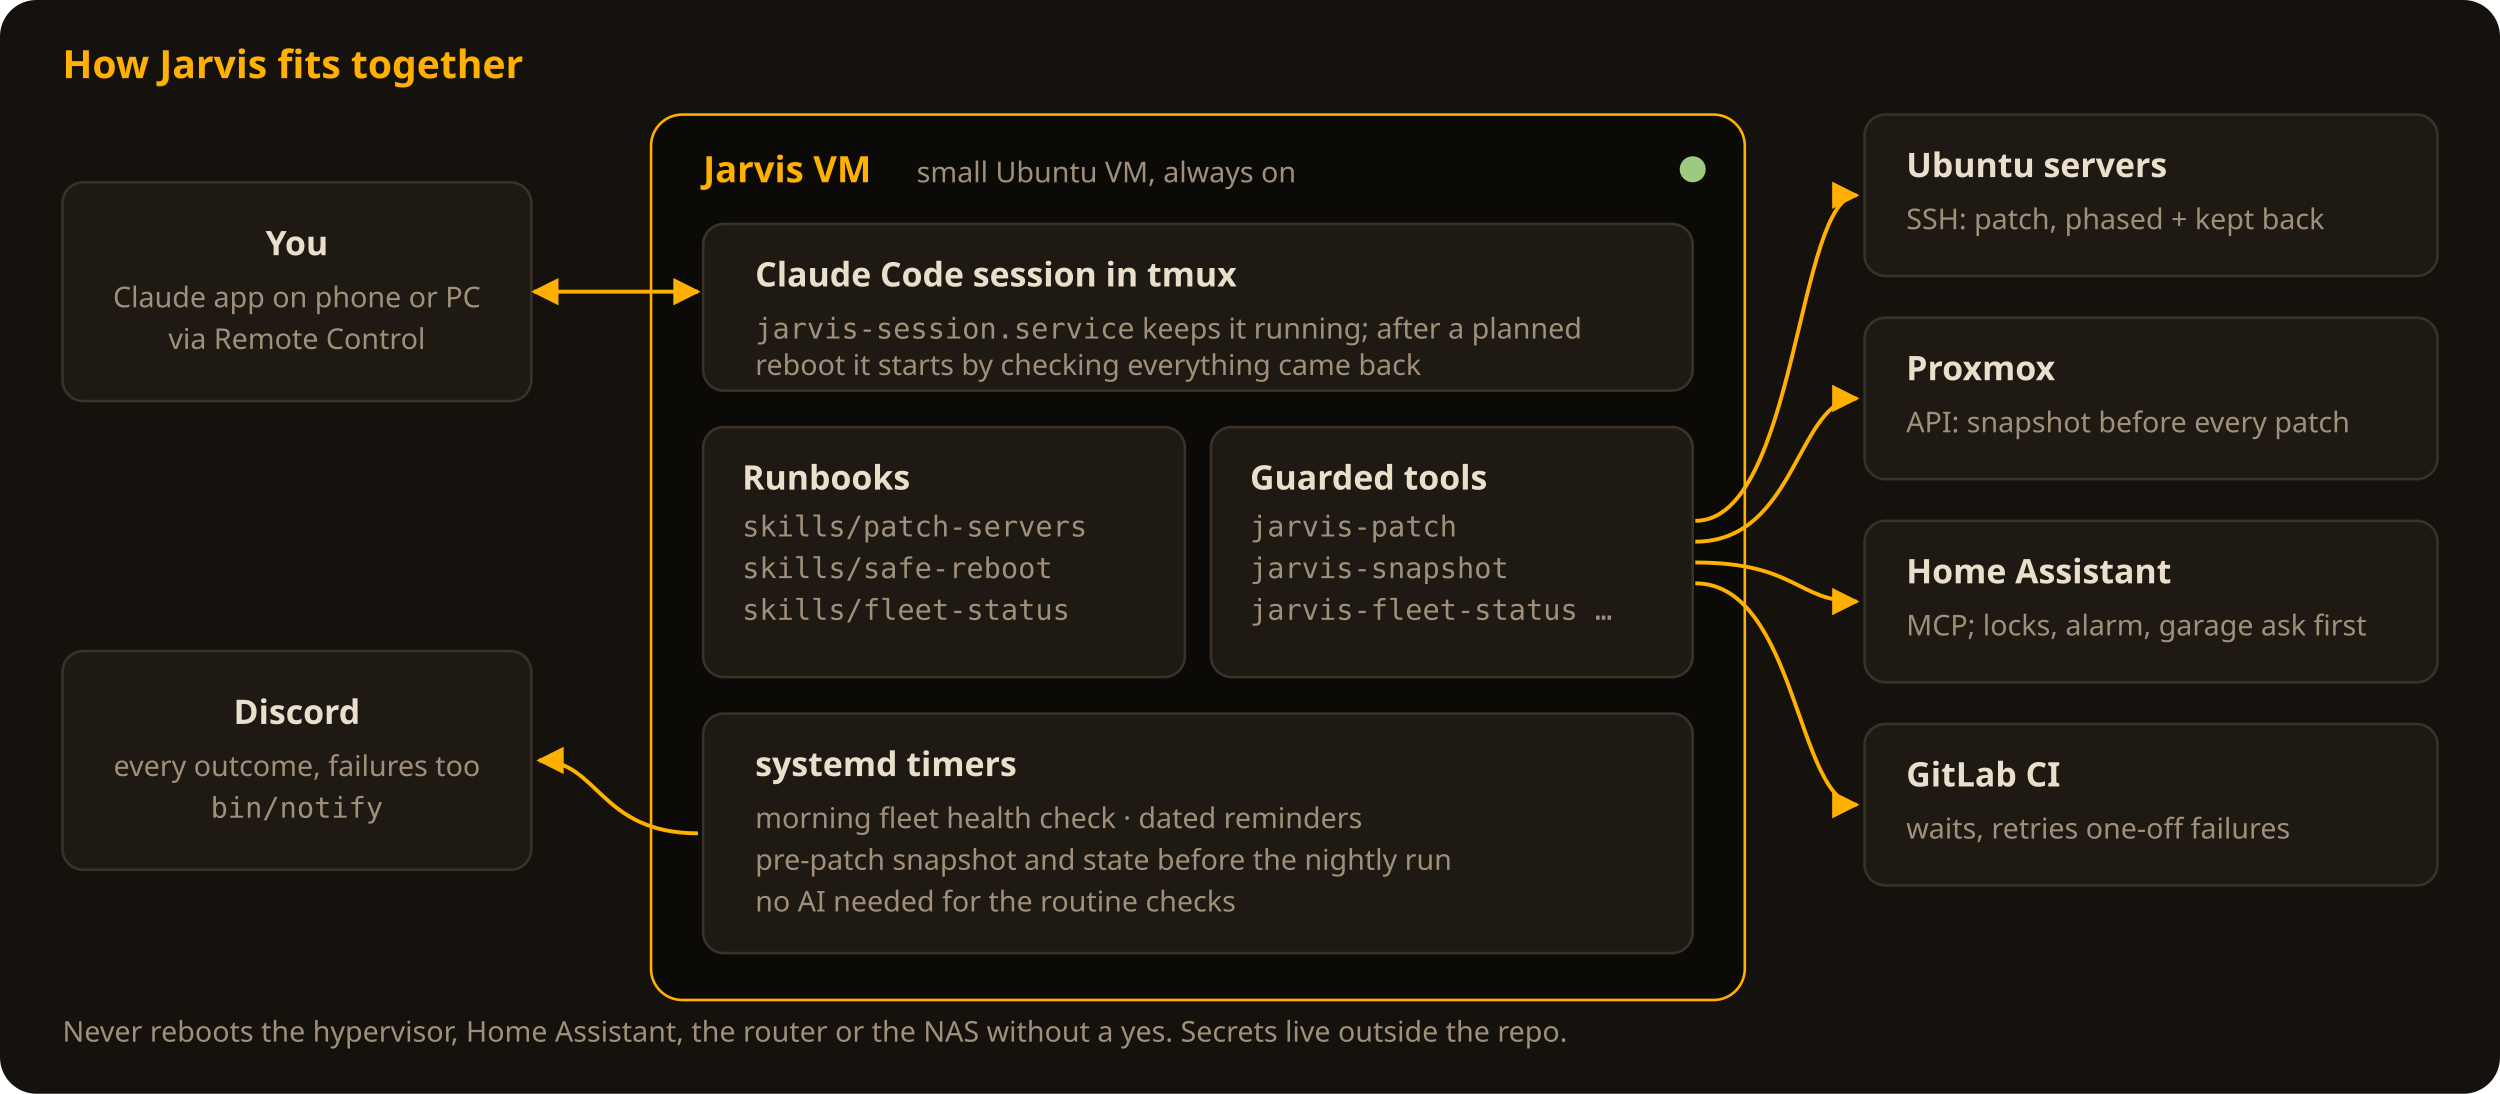
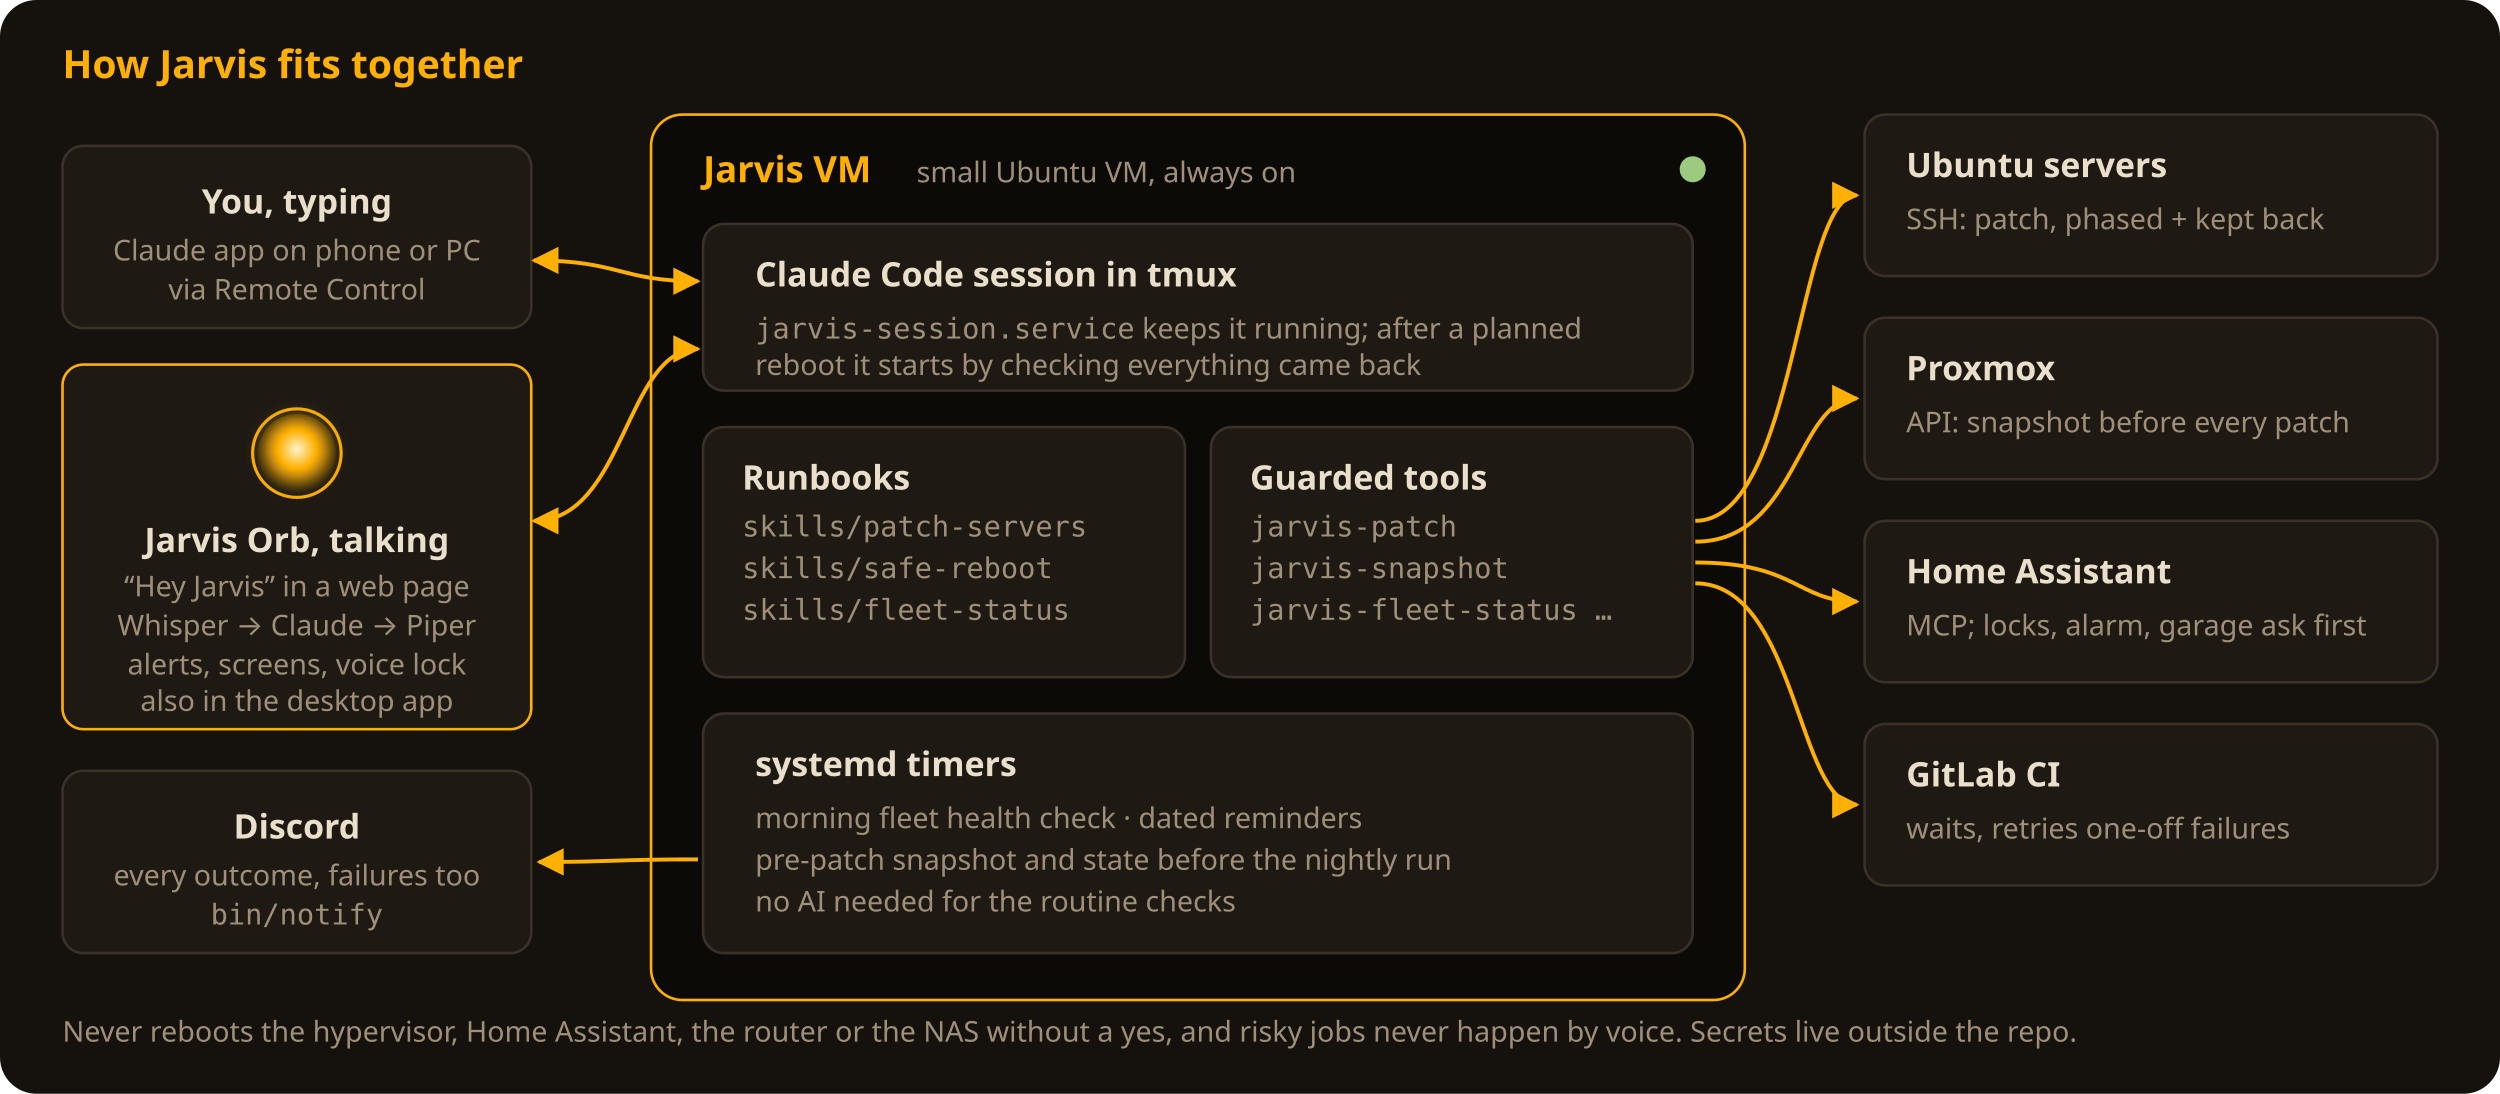
- <svg xmlns="http://www.w3.org/2000/svg" viewBox="0 0 960 420" width="960" height="420" font-family="'Segoe UI',system-ui,-apple-system,sans-serif" role="img" aria-label="Jarvis architecture: the owner talks to a Claude Code session on an Ubuntu VM through Remote Control. The session follows runbooks and calls guarded scripts that reach the servers over SSH, Proxmox for snapshots, Home Assistant and GitLab CI, and reports to Discord. systemd timers run the morning health check, reminders and pre-patch preparation.">
+ <svg xmlns="http://www.w3.org/2000/svg" viewBox="0 0 960 420" width="960" height="420" font-family="'Segoe UI',system-ui,-apple-system,sans-serif" role="img" aria-label="Jarvis architecture: the owner types to a Claude Code session on an Ubuntu VM through Remote Control, or talks to it through the Jarvis Orb voice page (wake word, Whisper speech to text, Piper speech). The session follows runbooks and calls guarded scripts that reach the servers over SSH, Proxmox for snapshots, Home Assistant and GitLab CI, and reports to Discord. systemd timers run the morning health check, reminders and pre-patch preparation.">
  <defs>
    <marker id="a" viewBox="0 0 10 10" refX="9" refY="5" markerWidth="7" markerHeight="7" orient="auto-start-reverse">
      <path d="M0 0 L10 5 L0 10z" fill="#ffb000" />
    </marker>
+     <radialGradient id="orbg" cx="50%" cy="45%" r="55%">
+       <stop offset="0%" stop-color="#fff3d0" />
+       <stop offset="45%" stop-color="#ffb000" />
+       <stop offset="100%" stop-color="#7a5a1a" stop-opacity="0" />
+     </radialGradient>
+     <filter id="og" x="-60%" y="-60%" width="220%" height="220%">
+       <feGaussianBlur stdDeviation="3" result="b" />
+       <feMerge>
+         <feMergeNode in="b" />
+         <feMergeNode in="SourceGraphic" />
+       </feMerge>
+     </filter>
    <style>
      .box { fill: #1e1913; stroke: #3a3127; }
      .h { fill: #eadfcb; font-weight: 600; font-size: 13px; }
      .s { fill: #a0907a; font-size: 11px; }
      .m { font-family: Consolas, 'DejaVu Sans Mono', monospace; }
      .ln { stroke: #ffb000; stroke-width: 1.5; fill: none; }
      .dot { animation: blink 2s ease-in-out infinite; }
+       .orb2 { animation: ring 2.2s ease-out infinite; transform-origin: 114px 174px; }
+       @keyframes ring { 0% { transform: scale(0.9); opacity: 0.9; } 100% { transform: scale(1.7); opacity: 0; } }
      @keyframes blink { 50% { opacity: 0.25; } }
-       @media (prefers-reduced-motion: reduce) { .dot { animation: none; } }
+       @media (prefers-reduced-motion: reduce) { .dot, .orb2 { animation: none; } }
    </style>
  </defs>
  <rect width="960" height="420" rx="14" fill="#15110c" />
-   <rect class="box" x="24" y="70" width="180" height="84" rx="8" />
-   <text x="114" y="98" text-anchor="middle" class="h">You</text>
-   <text x="114" y="118" text-anchor="middle" class="s">Claude app on phone or PC</text>
-   <text x="114" y="134" text-anchor="middle" class="s">via Remote Control</text>
-   <rect class="box" x="24" y="250" width="180" height="84" rx="8" />
-   <text x="114" y="278" text-anchor="middle" class="h">Discord</text>
-   <text x="114" y="298" text-anchor="middle" class="s">every outcome, failures too</text>
-   <text x="114" y="314" text-anchor="middle" class="s m">bin/notify</text>
+   <rect class="box" x="24" y="56" width="180" height="70" rx="8" />
+   <text x="114" y="82" text-anchor="middle" class="h">You, typing</text>
+   <text x="114" y="100" text-anchor="middle" class="s">Claude app on phone or PC</text>
+   <text x="114" y="115" text-anchor="middle" class="s">via Remote Control</text>
+   <rect x="24" y="140" width="180" height="140" rx="8" fill="#1e1913" stroke="#ffb000" />
+   <circle class="orb2" cx="114" cy="174" r="17" fill="none" stroke="#ffb000" stroke-width="1.2" />
+   <circle cx="114" cy="174" r="15" fill="url(#orbg)" filter="url(#og)" />
+   <text x="114" y="212" text-anchor="middle" class="h">Jarvis Orb, talking</text>
+   <text x="114" y="229" text-anchor="middle" class="s">“Hey Jarvis” in a web page</text>
+   <text x="114" y="244" text-anchor="middle" class="s">Whisper → Claude → Piper</text>
+   <text x="114" y="259" text-anchor="middle" class="s">alerts, screens, voice lock</text>
+   <text x="114" y="273" text-anchor="middle" class="s">also in the desktop app</text>
+   <rect class="box" x="24" y="296" width="180" height="70" rx="8" />
+   <text x="114" y="322" text-anchor="middle" class="h">Discord</text>
+   <text x="114" y="340" text-anchor="middle" class="s">every outcome, failures too</text>
+   <text x="114" y="355" text-anchor="middle" class="s m">bin/notify</text>
  <rect x="250" y="44" width="420" height="340" rx="12" fill="#0c0a07" stroke="#ffb000" />
  <text x="270" y="70" font-size="14" font-weight="700" fill="#ffb000">Jarvis VM</text>
  <text x="352" y="70" class="s">small Ubuntu VM, always on</text>
  <circle class="dot" cx="650" cy="65" r="5" fill="#9ccb7f" />
  <rect class="box" x="270" y="86" width="380" height="64" rx="8" />
  <text x="290" y="110" class="h">Claude Code session in tmux</text>
  <text x="290" y="130" class="s">
    <tspan class="m">jarvis-session.service</tspan> keeps it running; after a planned</text>
  <text x="290" y="144" class="s">reboot it starts by checking everything came back</text>
  <rect class="box" x="270" y="164" width="185" height="96" rx="8" />
  <text x="285" y="188" class="h">Runbooks</text>
  <text x="285" y="206" class="s m">skills/patch-servers</text>
  <text x="285" y="222" class="s m">skills/safe-reboot</text>
  <text x="285" y="238" class="s m">skills/fleet-status</text>
  <rect class="box" x="465" y="164" width="185" height="96" rx="8" />
  <text x="480" y="188" class="h">Guarded tools</text>
  <text x="480" y="206" class="s m">jarvis-patch</text>
  <text x="480" y="222" class="s m">jarvis-snapshot</text>
  <text x="480" y="238" class="s m">jarvis-fleet-status …</text>
  <rect class="box" x="270" y="274" width="380" height="92" rx="8" />
  <text x="290" y="298" class="h">systemd timers</text>
  <text x="290" y="318" class="s">morning fleet health check · dated reminders</text>
  <text x="290" y="334" class="s">pre-patch snapshot and state before the nightly run</text>
  <text x="290" y="350" class="s">no AI needed for the routine checks</text>
  <g>
    <rect class="box" x="716" y="44" width="220" height="62" rx="8" />
    <text x="732" y="68" class="h">Ubuntu servers</text>
    <text x="732" y="88" class="s">SSH: patch, phased + kept back</text>
    <rect class="box" x="716" y="122" width="220" height="62" rx="8" />
    <text x="732" y="146" class="h">Proxmox</text>
    <text x="732" y="166" class="s">API: snapshot before every patch</text>
    <rect class="box" x="716" y="200" width="220" height="62" rx="8" />
    <text x="732" y="224" class="h">Home Assistant</text>
    <text x="732" y="244" class="s">MCP; locks, alarm, garage ask first</text>
    <rect class="box" x="716" y="278" width="220" height="62" rx="8" />
    <text x="732" y="302" class="h">GitLab CI</text>
    <text x="732" y="322" class="s">waits, retries one-off failures</text>
  </g>
-   <path class="ln" d="M205 112 H268" marker-start="url(#a)" marker-end="url(#a)" />
-   <path class="ln" d="M268 320 C230 320, 230 292, 207 292" marker-end="url(#a)" />
+   <path class="ln" d="M205 100 C238 100, 238 108, 268 108" marker-start="url(#a)" marker-end="url(#a)" />
+   <path class="ln" d="M205 200 C240 200, 240 134, 268 134" marker-start="url(#a)" marker-end="url(#a)" />
+   <path class="ln" d="M268 330 C236 330, 236 331, 207 331" marker-end="url(#a)" />
  <path class="ln" d="M651 200 C690 200, 690 75, 713 75" marker-end="url(#a)" />
  <path class="ln" d="M651 208 C690 208, 690 153, 713 153" marker-end="url(#a)" />
  <path class="ln" d="M651 216 C690 216, 690 231, 713 231" marker-end="url(#a)" />
  <path class="ln" d="M651 224 C690 224, 690 309, 713 309" marker-end="url(#a)" />
  <text x="24" y="30" font-size="15" font-weight="700" fill="#ffb000">How Jarvis fits together</text>
-   <text x="24" y="400" class="s">Never reboots the hypervisor, Home Assistant, the router or the NAS without a yes. Secrets live outside the repo.</text>
+   <text x="24" y="400" class="s">Never reboots the hypervisor, Home Assistant, the router or the NAS without a yes, and risky jobs never happen by voice. Secrets live outside the repo.</text>
</svg>
